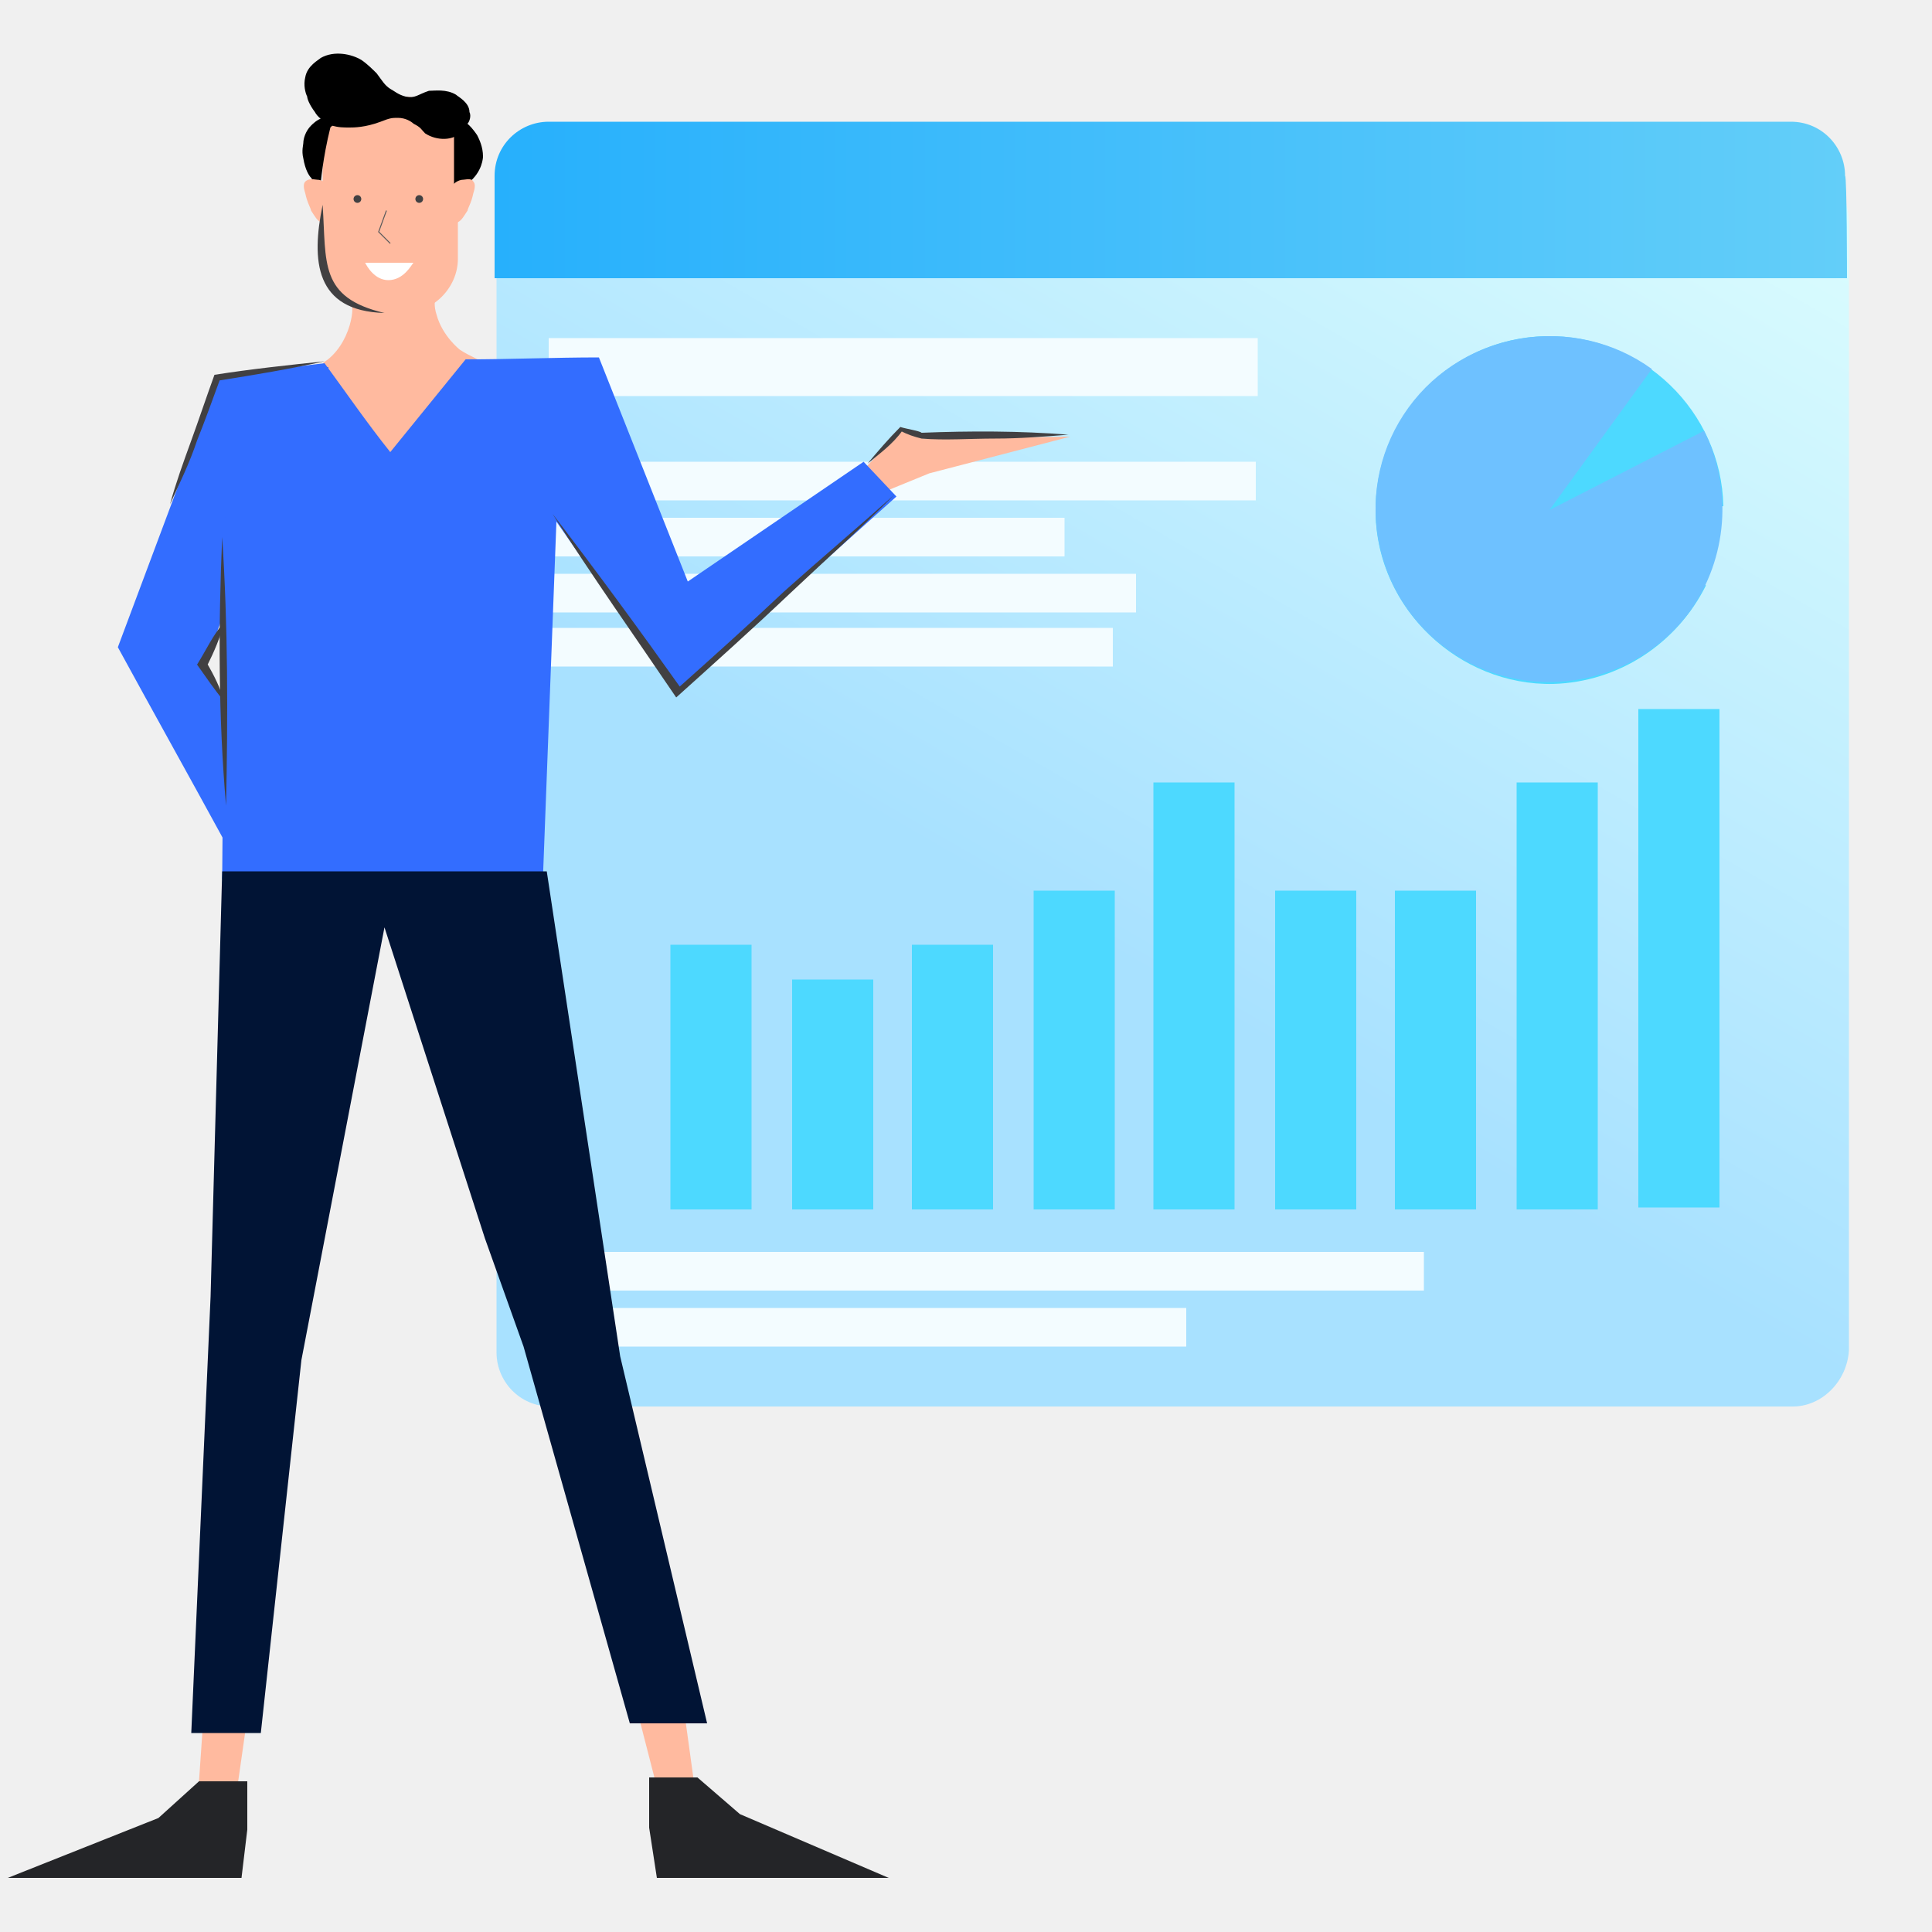
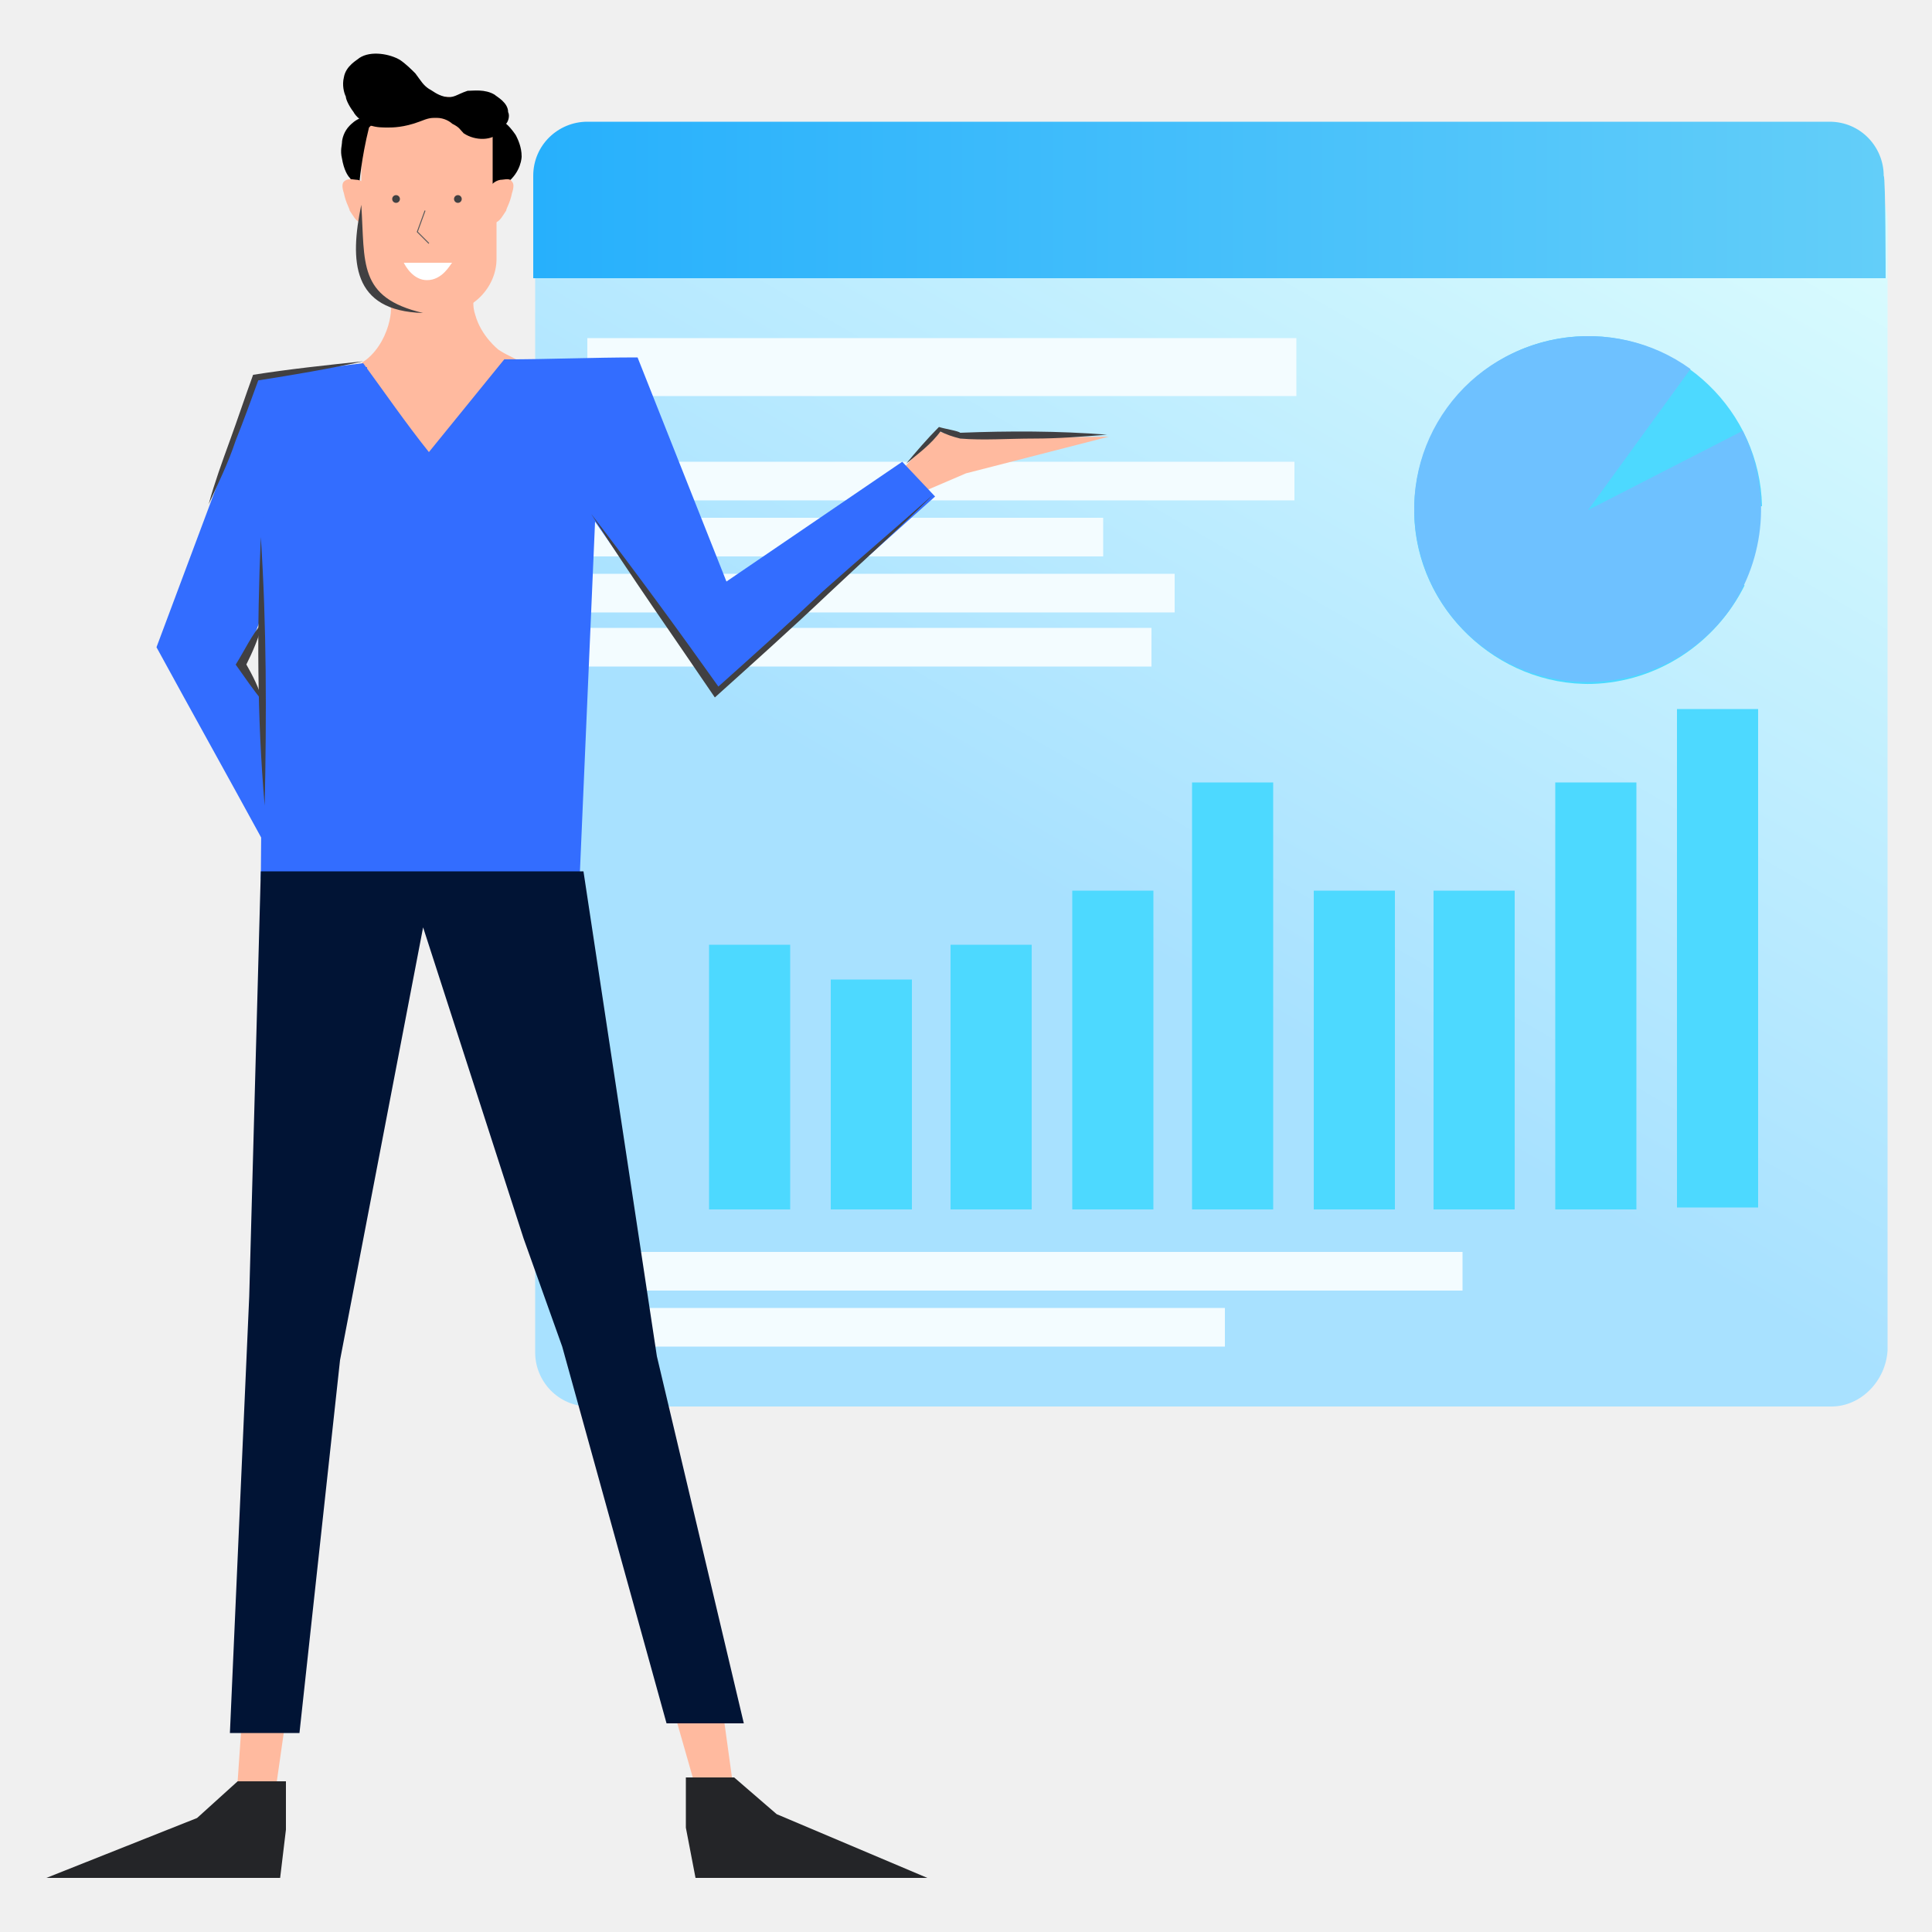
<svg xmlns="http://www.w3.org/2000/svg" version="1.1" id="Layer_1" x="0px" y="0px" viewBox="0 0 100 100" style="enable-background:new 0 0 100 100;" xml:space="preserve">
  <style type="text/css">
	.st0{fill:url(#SVGID_1_);}
- 	.st1{fill:url(#SVGID_00000059303993700218412240000000886142823140454587_);}
+ 	.st1{fill:url(#SVGID_00000067237531444084841350000010241305704682251947_);}
	.st2{fill:#F3FCFF;}
	.st3{fill:#4DD9FF;}
	.st4{fill:#6EC1FF;}
	.st5{fill:#FFBA9F;}
	.st6{fill:#336DFF;}
	.st7{fill:#011435;}
	.st8{fill:#242528;}
	.st9{fill:#FFFFFF;}
	.st10{fill:none;stroke:#58595B;stroke-width:5.000000e-02;stroke-miterlimit:10;}
	.st11{fill:#414042;}
</style>
  <g>
-     <linearGradient id="SVGID_1_" gradientUnits="userSpaceOnUse" x1="38.457" y1="23.017" x2="82.968" y2="100.112" gradientTransform="matrix(1 0 0 -1 0 102)">
-       <stop offset="0.394" style="stop-color:#A8E1FF" />
-       <stop offset="1" style="stop-color:#DCFDFE" />
-     </linearGradient>
-     <path class="st0" d="M92.8,72.8H28.5c-1.6,0-2.8-1.3-2.8-2.8V11.6c0-2.3,1.9-4.2,4.2-4.2h61.6c2.3,0,4.2,1.9,4.2,4.2v58.3   C95.6,71.5,94.3,72.8,92.8,72.8z" />
-     <linearGradient id="SVGID_00000067918985371546279810000008447679039719162799_" gradientUnits="userSpaceOnUse" x1="25.62" y1="91.64" x2="95.62" y2="91.64" gradientTransform="matrix(1 0 0 -1 0 102)">
-       <stop offset="1.978731e-03" style="stop-color:#27B0FC" />
-       <stop offset="1" style="stop-color:#63CEF9" />
-     </linearGradient>
-     <path style="fill:url(#SVGID_00000067918985371546279810000008447679039719162799_);" d="M95.6,14.4h-70V9.1c0-1.6,1.3-2.8,2.8-2.8   h64.3c1.6,0,2.8,1.3,2.8,2.8C95.6,9.1,95.6,14.4,95.6,14.4z" />
-     <rect x="28.5" y="23.9" class="st2" width="36.5" height="2" />
-     <rect x="28.5" y="26.8" class="st2" width="26.6" height="2" />
-     <rect x="28.5" y="29.7" class="st2" width="30.3" height="2" />
-     <rect x="28.4" y="32.5" class="st2" width="29.2" height="2" />
-     <rect x="28.4" y="17.5" class="st2" width="36.7" height="3" />
-     <path class="st3" d="M80.2,26.4l8.1,3.9c-1.5,3-4.5,5-7.9,5.1c-4.9,0.1-9.1-3.9-9.2-8.8s3.8-9.1,8.8-9.2s9.1,3.9,9.2,8.8L80.2,26.4   z" />
-     <path class="st4" d="M80.2,26.4l8-4.1c1.5,3,1.2,6.6-0.7,9.3c-2.9,4-8.6,4.9-12.6,2s-4.9-8.5-2-12.5s8.6-4.9,12.6-2L80.2,26.4z" />
-     <rect x="84.8" y="36.7" class="st3" width="4.2" height="25.8" />
-     <rect x="78.5" y="40.5" class="st3" width="4.2" height="22.1" />
-     <rect x="72.2" y="46.1" class="st3" width="4.2" height="16.5" />
-     <rect x="66" y="46.1" class="st3" width="4.2" height="16.5" />
-     <rect x="59.7" y="40.5" class="st3" width="4.2" height="22.1" />
-     <rect x="53.5" y="46.1" class="st3" width="4.2" height="16.5" />
-     <rect x="47.2" y="48.9" class="st3" width="4.2" height="13.7" />
-     <rect x="41" y="50.7" class="st3" width="4.2" height="11.9" />
-     <rect x="34.7" y="48.9" class="st3" width="4.2" height="13.7" />
-     <rect x="28.5" y="64.8" class="st2" width="45.2" height="2" />
-     <rect x="28.5" y="67.7" class="st2" width="32.9" height="2" />
-   </g>
-   <g>
    <g>
-       <path class="st5" d="M18,14.4c-0.3,0.5,0.4,0.9,0.2,2c-0.1,0.6-0.4,1.4-1,2c-0.4,0.4-0.5,0.3-0.5,0.5c-0.3,0.7,1.1,1.4,2.2,3    c1.1,1.6,1.1,2.8,1.5,2.8s0.4-1.3,1.5-3.1c0.6-0.9,1-1.5,1.8-2c0.6-0.4,1.2-0.5,1.2-0.8c0-0.2-0.5-0.3-1.1-0.7    c0,0-0.9-0.7-1.2-1.8c-0.3-0.9,0.2-1.3-0.1-1.8C21.9,13.4,18.5,13.3,18,14.4z" />
-       <path class="st5" d="M20.9,16.2h-1.4c-1.6,0-2.8-1.3-2.8-2.8V7.8c0-1.6,1.3-2.8,2.8-2.8h1.4c1.6,0,2.8,1.3,2.8,2.8v5.6    C23.7,14.9,22.4,16.2,20.9,16.2z" />
-       <path d="M16.7,9.8c-0.2-0.1-0.4-0.3-0.6-0.6c-0.1-0.1-0.3-0.4-0.4-1c-0.1-0.4,0-0.7,0-0.8c0-0.2,0.1-0.6,0.4-0.9    c0.1-0.1,0.3-0.3,0.6-0.4c0.1,0,0.3,0,0.3,0c0,0,0.1-0.1,0.2,0c0.2,0.1,0.1,0.4,0.1,0.4c0,0,0,0-0.1,0c0,0-0.1,0.1-0.1,0.1    c-0.4,1.6-0.5,2.9-0.5,2.9C16.7,9.7,16.7,9.8,16.7,9.8z" />
-       <path class="st5" d="M17,9.6c-0.1-0.1-0.3-0.3-0.6-0.3c-0.1,0-0.4-0.1-0.6,0.1c-0.1,0.1-0.1,0.3,0,0.6c0.1,0.5,0.3,0.8,0.3,0.9    c0.2,0.3,0.3,0.5,0.5,0.6c0.1,0.1,0.3,0.2,0.5,0.1C17.6,11.4,17.6,10.2,17,9.6z" />
-       <path d="M16.6,3c-0.1,0.1-0.7,0.4-0.8,1c-0.1,0.4,0,0.8,0.1,1c0,0.1,0.1,0.4,0.4,0.8c0.1,0.2,0.4,0.5,0.9,0.7    c0.3,0.1,0.6,0.1,0.9,0.1c0.2,0,0.8,0,1.6-0.3c0.5-0.2,0.6-0.2,0.9-0.2c0.4,0,0.7,0.2,0.8,0.3c0.4,0.2,0.4,0.3,0.6,0.5    c0.6,0.4,1.5,0.4,1.9-0.1c0.1-0.2,0.2-0.4,0.3-0.4c0.1-0.1,0.2-0.4,0.1-0.6c0-0.5-0.6-0.8-0.7-0.9c-0.5-0.3-1.1-0.2-1.4-0.2    C21.6,4.9,21.5,5.1,21,5c-0.4-0.1-0.6-0.3-0.8-0.4c-0.3-0.2-0.4-0.4-0.7-0.8c-0.2-0.2-0.5-0.5-0.8-0.7C18.2,2.8,17.3,2.6,16.6,3z" />
-       <path d="M23.5,9.9c0.2-0.1,0.5-0.2,0.7-0.4c0,0,0,0,0,0C25,8.9,25,8.1,25,8.1c0-0.5-0.2-0.9-0.3-1.1c-0.2-0.3-0.6-0.8-0.8-0.7    c0,0-0.2,0.1-0.2,0.5c0,0-0.1-0.1-0.2-0.1c-0.2,0-0.2,0.3-0.1,0.3c0,0,0,0,0.1,0c0,0,0,0,0,0.1C23.5,7.4,23.5,9.7,23.5,9.9z" />
-       <path class="st5" d="M23.4,9.6c0.1-0.1,0.3-0.3,0.6-0.3c0.1,0,0.4-0.1,0.5,0.1c0.1,0.1,0.1,0.3,0,0.6c-0.1,0.5-0.3,0.8-0.3,0.9    c-0.2,0.3-0.3,0.5-0.5,0.6c-0.1,0.1-0.3,0.2-0.5,0.1C22.8,11.4,22.8,10.2,23.4,9.6z" />
-       <path class="st6" d="M17,19l-5.7,0.6L6.1,33.5c1.8,3.3,3.7,6.7,5.5,10L12,37l-1.4-2.6l1.2-3.2l4.9-6.2L17,19z" />
-       <polygon class="st5" points="44.8,24.2 46.6,22.3 47.8,22.7 55.4,22.6 48.1,24.5 45.9,25.4   " />
-       <path class="st6" d="M24.1,18.6c2.3,0,4.6-0.1,6.9-0.1l4.6,11.6l9.1-6.2l1.7,1.8L35,35.9L28.8,27l-0.7,18.5H11.5l0.2-25    c-0.1-0.3-0.3-0.6-0.4-0.9c1.8-0.3,3.7-0.6,5.5-0.8c1.1,1.5,2.2,3.1,3.4,4.6C21.5,21.8,22.8,20.2,24.1,18.6z" />
-       <polygon class="st5" points="35.5,89.2 35.9,92.1 34,92.5 33.1,89   " />
-       <polygon class="st5" points="10.5,89.3 10.3,92.2 12.3,92.4 12.8,88.9   " />
-       <polygon class="st7" points="11.5,45.1 10.9,67.1 9.9,89.7 13.5,89.7 15.6,70.4 19.9,48 25.1,64.1 27.1,69.7 32.6,89.2 36.6,89.2     32.1,70.2 28.3,45.1   " />
-       <polygon class="st8" points="10.3,92.2 8.2,94.1 0.4,97.2 11.6,97.2 12.5,97.2 12.8,94.7 12.8,92.2   " />
-       <polygon class="st8" points="36.1,92 38.3,93.9 46,97.2 34.9,97.2 34,97.2 33.6,94.6 33.6,92   " />
-       <path class="st9" d="M18.9,13.6h2.5c-0.1,0.1-0.5,0.9-1.3,0.9C19.4,14.5,19,13.8,18.9,13.6z" />
-       <polyline class="st10" points="20,10.9 19.6,12 20.2,12.6   " />
-       <circle class="st11" cx="21.7" cy="10.3" r="0.2" />
-       <circle class="st11" cx="18.5" cy="10.3" r="0.2" />
+       <linearGradient id="SVGID_1_" gradientUnits="userSpaceOnUse" x1="40.436" y1="1057.015" x2="84.972" y2="979.876" gradientTransform="matrix(1 0 0 1 0 -978)">
+         <stop offset="0.394" style="stop-color:#A8E1FF" />
+         <stop offset="1" style="stop-color:#DCFDFE" />
+       </linearGradient>
+       <path class="st0" d="M94.8,72.8H30.5c-1.6,0-2.8-1.3-2.8-2.8V11.6c0-2.3,1.9-4.2,4.2-4.2h61.6c2.3,0,4.2,1.9,4.2,4.2v58.3    C97.6,71.5,96.3,72.8,94.8,72.8z" />
+       <linearGradient id="SVGID_00000107580543606253150950000005836642149038696840_" gradientUnits="userSpaceOnUse" x1="27.55" y1="988.362" x2="97.55" y2="988.362" gradientTransform="matrix(1 0 0 1 0 -978)">
+         <stop offset="1.978731e-03" style="stop-color:#27B0FC" />
+         <stop offset="1" style="stop-color:#63CEF9" />
+       </linearGradient>
+       <path style="fill:url(#SVGID_00000107580543606253150950000005836642149038696840_);" d="M97.6,14.4h-70V9.1    c0-1.6,1.3-2.8,2.8-2.8h64.3c1.6,0,2.8,1.3,2.8,2.8C97.6,9.1,97.6,14.4,97.6,14.4z" />
+       <rect x="30.5" y="23.9" class="st2" width="36.5" height="2" />
+       <rect x="30.5" y="26.8" class="st2" width="26.6" height="2" />
+       <rect x="30.5" y="29.7" class="st2" width="30.3" height="2" />
+       <rect x="30.4" y="32.5" class="st2" width="29.2" height="2" />
+       <rect x="30.4" y="17.5" class="st2" width="36.7" height="3" />
+       <path class="st3" d="M82.2,26.4l8.1,3.9c-1.5,3-4.5,5-7.9,5.1c-4.9,0.1-9.1-3.9-9.2-8.8s3.8-9.1,8.8-9.2s9.1,3.9,9.2,8.8    L82.2,26.4z" />
+       <path class="st4" d="M82.2,26.4l8-4.1c1.5,3,1.2,6.6-0.7,9.3c-2.9,4-8.6,4.9-12.6,2s-4.9-8.5-2-12.5s8.6-4.9,12.6-2L82.2,26.4z" />
+       <rect x="86.8" y="36.7" class="st3" width="4.2" height="25.8" />
+       <rect x="80.5" y="40.5" class="st3" width="4.2" height="22.1" />
+       <rect x="74.2" y="46.1" class="st3" width="4.2" height="16.5" />
+       <rect x="68" y="46.1" class="st3" width="4.2" height="16.5" />
+       <rect x="61.7" y="40.5" class="st3" width="4.2" height="22.1" />
+       <rect x="55.5" y="46.1" class="st3" width="4.2" height="16.5" />
+       <rect x="49.2" y="48.9" class="st3" width="4.2" height="13.7" />
+       <rect x="43" y="50.7" class="st3" width="4.2" height="11.9" />
+       <rect x="36.7" y="48.9" class="st3" width="4.2" height="13.7" />
+       <rect x="30.5" y="64.8" class="st2" width="45.2" height="2" />
+       <rect x="30.5" y="67.7" class="st2" width="32.9" height="2" />
    </g>
    <g>
      <g>
-         <path class="st11" d="M11.5,27.8c0.3,4.6,0.3,9.2,0.2,13.9C11.3,37.1,11.3,32.4,11.5,27.8L11.5,27.8z" />
+         <path class="st5" d="M20,14.4c-0.3,0.5,0.4,0.9,0.2,2c-0.1,0.6-0.4,1.4-1,2c-0.4,0.4-0.5,0.3-0.5,0.5c-0.3,0.7,1.1,1.4,2.2,3     s1.1,2.8,1.5,2.8s0.4-1.3,1.5-3.1c0.6-0.9,1-1.5,1.8-2c0.6-0.4,1.2-0.5,1.2-0.8c0-0.2-0.5-0.3-1.1-0.7c0,0-0.9-0.7-1.2-1.8     c-0.3-0.9,0.2-1.3-0.1-1.8C23.9,13.4,20.5,13.3,20,14.4z" />
+         <path class="st5" d="M22.9,16.2h-1.4c-1.6,0-2.8-1.3-2.8-2.8V7.8C18.7,6.2,20,5,21.5,5h1.4c1.6,0,2.8,1.3,2.8,2.8v5.6     C25.7,14.9,24.4,16.2,22.9,16.2z" />
+         <path d="M18.7,9.8c-0.2-0.1-0.4-0.3-0.6-0.6c-0.1-0.1-0.3-0.4-0.4-1c-0.1-0.4,0-0.7,0-0.8c0-0.2,0.1-0.6,0.4-0.9     c0.1-0.1,0.3-0.3,0.6-0.4c0.1,0,0.3,0,0.3,0s0.1-0.1,0.2,0c0.2,0.1,0.1,0.4,0.1,0.4s0,0-0.1,0l-0.1,0.1c-0.4,1.6-0.5,2.9-0.5,2.9     C18.7,9.7,18.7,9.8,18.7,9.8z" />
+         <path class="st5" d="M19,9.6c-0.1-0.1-0.3-0.3-0.6-0.3c-0.1,0-0.4-0.1-0.6,0.1c-0.1,0.1-0.1,0.3,0,0.6c0.1,0.5,0.3,0.8,0.3,0.9     c0.2,0.3,0.3,0.5,0.5,0.6c0.1,0.1,0.3,0.2,0.5,0.1C19.6,11.4,19.6,10.2,19,9.6z" />
+         <path d="M18.6,3c-0.1,0.1-0.7,0.4-0.8,1c-0.1,0.4,0,0.8,0.1,1c0,0.1,0.1,0.4,0.4,0.8c0.1,0.2,0.4,0.5,0.9,0.7     c0.3,0.1,0.6,0.1,0.9,0.1c0.2,0,0.8,0,1.6-0.3c0.5-0.2,0.6-0.2,0.9-0.2c0.4,0,0.7,0.2,0.8,0.3c0.4,0.2,0.4,0.3,0.6,0.5     c0.6,0.4,1.5,0.4,1.9-0.1c0.1-0.2,0.2-0.4,0.3-0.4c0.1-0.1,0.2-0.4,0.1-0.6c0-0.5-0.6-0.8-0.7-0.9c-0.5-0.3-1.1-0.2-1.4-0.2     C23.6,4.9,23.5,5.1,23,5c-0.4-0.1-0.6-0.3-0.8-0.4c-0.3-0.2-0.4-0.4-0.7-0.8c-0.2-0.2-0.5-0.5-0.8-0.7C20.2,2.8,19.2,2.6,18.6,3z     " />
+         <path d="M25.5,9.9c0.2-0.1,0.5-0.2,0.7-0.4l0,0C27,8.9,27,8.1,27,8.1c0-0.5-0.2-0.9-0.3-1.1c-0.2-0.3-0.6-0.8-0.8-0.7     c0,0-0.2,0.1-0.2,0.5c0,0-0.1-0.1-0.2-0.1c-0.2,0-0.2,0.3-0.1,0.3c0,0,0,0,0.1,0c0,0,0,0,0,0.1C25.5,7.4,25.5,9.7,25.5,9.9z" />
+         <path class="st5" d="M25.4,9.6c0.1-0.1,0.3-0.3,0.6-0.3c0.1,0,0.4-0.1,0.5,0.1c0.1,0.1,0.1,0.3,0,0.6c-0.1,0.5-0.3,0.8-0.3,0.9     c-0.2,0.3-0.3,0.5-0.5,0.6c-0.1,0.1-0.3,0.2-0.5,0.1C24.8,11.4,24.8,10.2,25.4,9.6z" />
+         <path class="st6" d="M19,19l-5.7,0.6L8.1,33.5c1.8,3.3,3.7,6.7,5.5,10L14,37l-1.4-2.6l1.2-3.2l4.9-6.2L19,19z" />
+         <polygon class="st5" points="46.8,24.2 48.5,22.3 49.8,22.7 57.4,22.6 50,24.5 47.9,25.4    " />
+         <path class="st6" d="M26.1,18.6c2.3,0,4.6-0.1,6.9-0.1l4.6,11.6l9.1-6.2l1.7,1.8L37,35.9L30.8,27L30,45.5H13.5l0.2-25     c-0.1-0.3-0.3-0.6-0.4-0.9c1.8-0.3,3.7-0.6,5.5-0.8c1.1,1.5,2.2,3.1,3.4,4.6C23.5,21.8,24.8,20.2,26.1,18.6z" />
+         <polygon class="st5" points="37.5,89.2 37.9,92.1 36,92.5 35,89    " />
+         <polygon class="st5" points="12.5,89.3 12.3,92.2 14.3,92.4 14.8,88.9    " />
+         <polygon class="st7" points="13.5,45.1 12.9,67.1 11.9,89.7 15.5,89.7 17.6,70.4 21.9,48 27.1,64.1 29.1,69.7 34.5,89.2      38.5,89.2 34,70.2 30.2,45.1    " />
+         <polygon class="st8" points="12.3,92.2 10.2,94.1 2.4,97.2 13.6,97.2 14.5,97.2 14.8,94.7 14.8,92.2    " />
+         <polygon class="st8" points="38,92 40.2,93.9 48,97.2 36.9,97.2 36,97.2 35.5,94.6 35.5,92    " />
+         <path class="st9" d="M20.9,13.6h2.5c-0.1,0.1-0.5,0.9-1.3,0.9C21.4,14.5,21,13.8,20.9,13.6z" />
+         <polyline class="st10" points="22,10.9 21.6,12 22.2,12.6    " />
+         <circle class="st11" cx="23.7" cy="10.3" r="0.2" />
+         <circle class="st11" cx="20.5" cy="10.3" r="0.2" />
      </g>
      <g>
-         <path class="st11" d="M11.6,32.2c-0.2,0.8-0.5,1.5-0.9,2.3l0-0.2c0.4,0.7,0.7,1.3,0.9,2c-0.5-0.6-0.9-1.2-1.4-1.9     C10.7,33.6,11,32.9,11.6,32.2L11.6,32.2z" />
-       </g>
-       <g>
-         <path class="st11" d="M28.6,26.6c2.3,3,4.5,6,6.7,9.1l-0.3,0c1.9-1.7,3.8-3.4,5.6-5.1c1.9-1.7,3.8-3.3,5.7-5     c-1.8,1.8-3.7,3.5-5.5,5.2c-1.9,1.8-3.8,3.5-5.8,5.3C32.9,33,30.7,29.9,28.6,26.6L28.6,26.6z" />
-       </g>
-       <g>
-         <path class="st11" d="M16.7,10.6c0.2,3-0.2,4.8,3.2,5.6C16.3,16.1,16.1,13.5,16.7,10.6L16.7,10.6z" />
-       </g>
-       <g>
-         <path class="st11" d="M44.9,24c0.5-0.6,1.1-1.3,1.7-1.9c0.3,0.1,1,0.2,1.1,0.3c2.5-0.1,5.1-0.1,7.6,0.1c-1.3,0.1-2.5,0.2-3.8,0.2     c-1.3,0-2.6,0.1-3.8,0c-0.4-0.1-0.7-0.2-1.1-0.4l0.1,0C46.2,23,45.5,23.5,44.9,24L44.9,24z" />
-       </g>
-       <g>
-         <path class="st11" d="M16.8,18.7c-1.8,0.4-3.6,0.7-5.5,1l0.1-0.1c-0.4,1.1-0.8,2.2-1.2,3.2C9.8,24,9.3,25,8.8,26.1     c0.3-1.1,0.7-2.2,1.1-3.3c0.4-1.1,0.8-2.3,1.2-3.4C13,19.1,14.9,18.9,16.8,18.7L16.8,18.7z" />
+         <g>
+           <path class="st11" d="M13.5,27.8c0.3,4.6,0.3,9.2,0.2,13.9C13.3,37.1,13.3,32.4,13.5,27.8L13.5,27.8z" />
+         </g>
+         <g>
+           <path class="st11" d="M13.6,32.2c-0.2,0.8-0.5,1.5-0.9,2.3v-0.2c0.4,0.7,0.7,1.3,0.9,2c-0.5-0.6-0.9-1.2-1.4-1.9      C12.7,33.6,13,32.9,13.6,32.2L13.6,32.2z" />
+         </g>
+         <g>
+           <path class="st11" d="M30.6,26.6c2.3,3,4.5,6,6.7,9.1H37c1.9-1.7,3.8-3.4,5.6-5.1c1.9-1.7,3.8-3.3,5.7-5      c-1.8,1.8-3.7,3.5-5.5,5.2c-1.9,1.8-3.8,3.5-5.8,5.3C34.9,33,32.7,29.9,30.6,26.6L30.6,26.6z" />
+         </g>
+         <g>
+           <path class="st11" d="M18.7,10.6c0.2,3-0.2,4.8,3.2,5.6C18.2,16.1,18.1,13.5,18.7,10.6L18.7,10.6z" />
+         </g>
+         <g>
+           <path class="st11" d="M46.9,24c0.5-0.6,1.1-1.3,1.7-1.9c0.3,0.1,1,0.2,1.1,0.3c2.5-0.1,5.1-0.1,7.6,0.1      c-1.3,0.1-2.5,0.2-3.8,0.2s-2.6,0.1-3.8,0c-0.4-0.1-0.7-0.2-1.1-0.4h0.1C48.2,23,47.5,23.5,46.9,24L46.9,24z" />
+         </g>
+         <g>
+           <path class="st11" d="M18.8,18.7c-1.8,0.4-3.6,0.7-5.5,1l0.1-0.1c-0.4,1.1-0.8,2.2-1.2,3.2c-0.4,1.2-0.9,2.2-1.4,3.3      c0.3-1.1,0.7-2.2,1.1-3.3c0.4-1.1,0.8-2.3,1.2-3.4C15,19.1,16.9,18.9,18.8,18.7L18.8,18.7z" />
+         </g>
      </g>
    </g>
  </g>
</svg>
